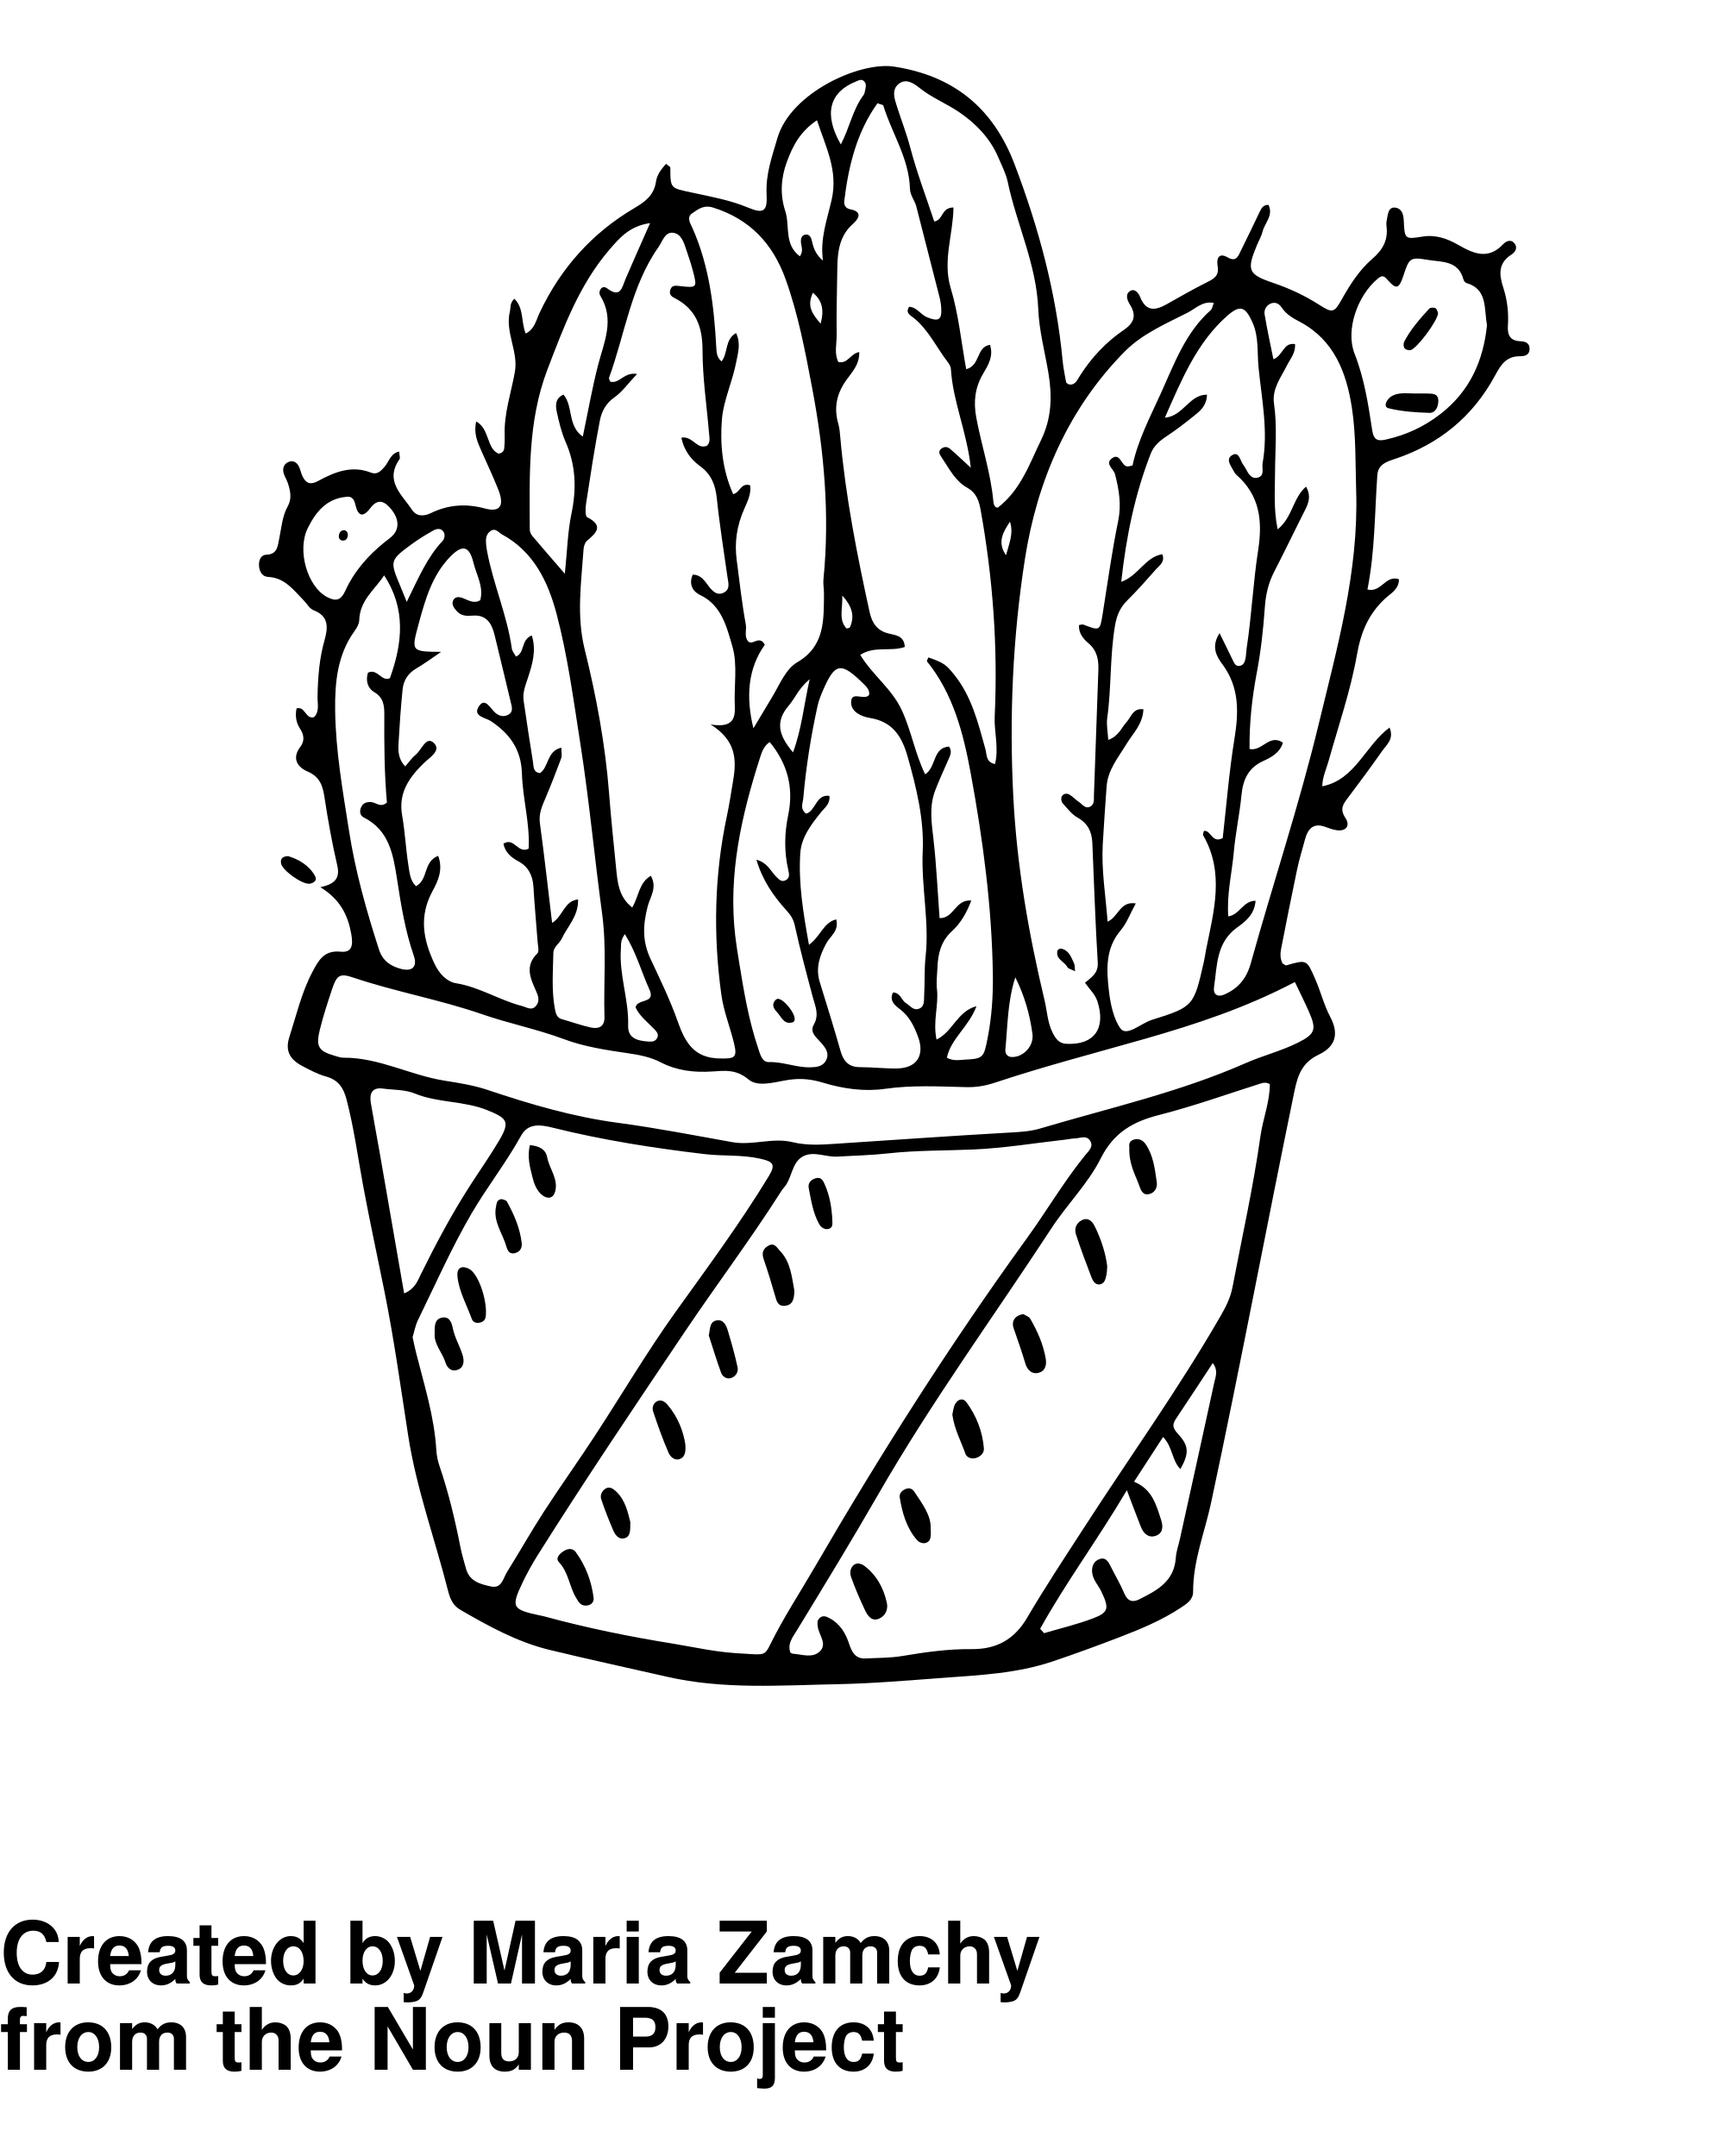
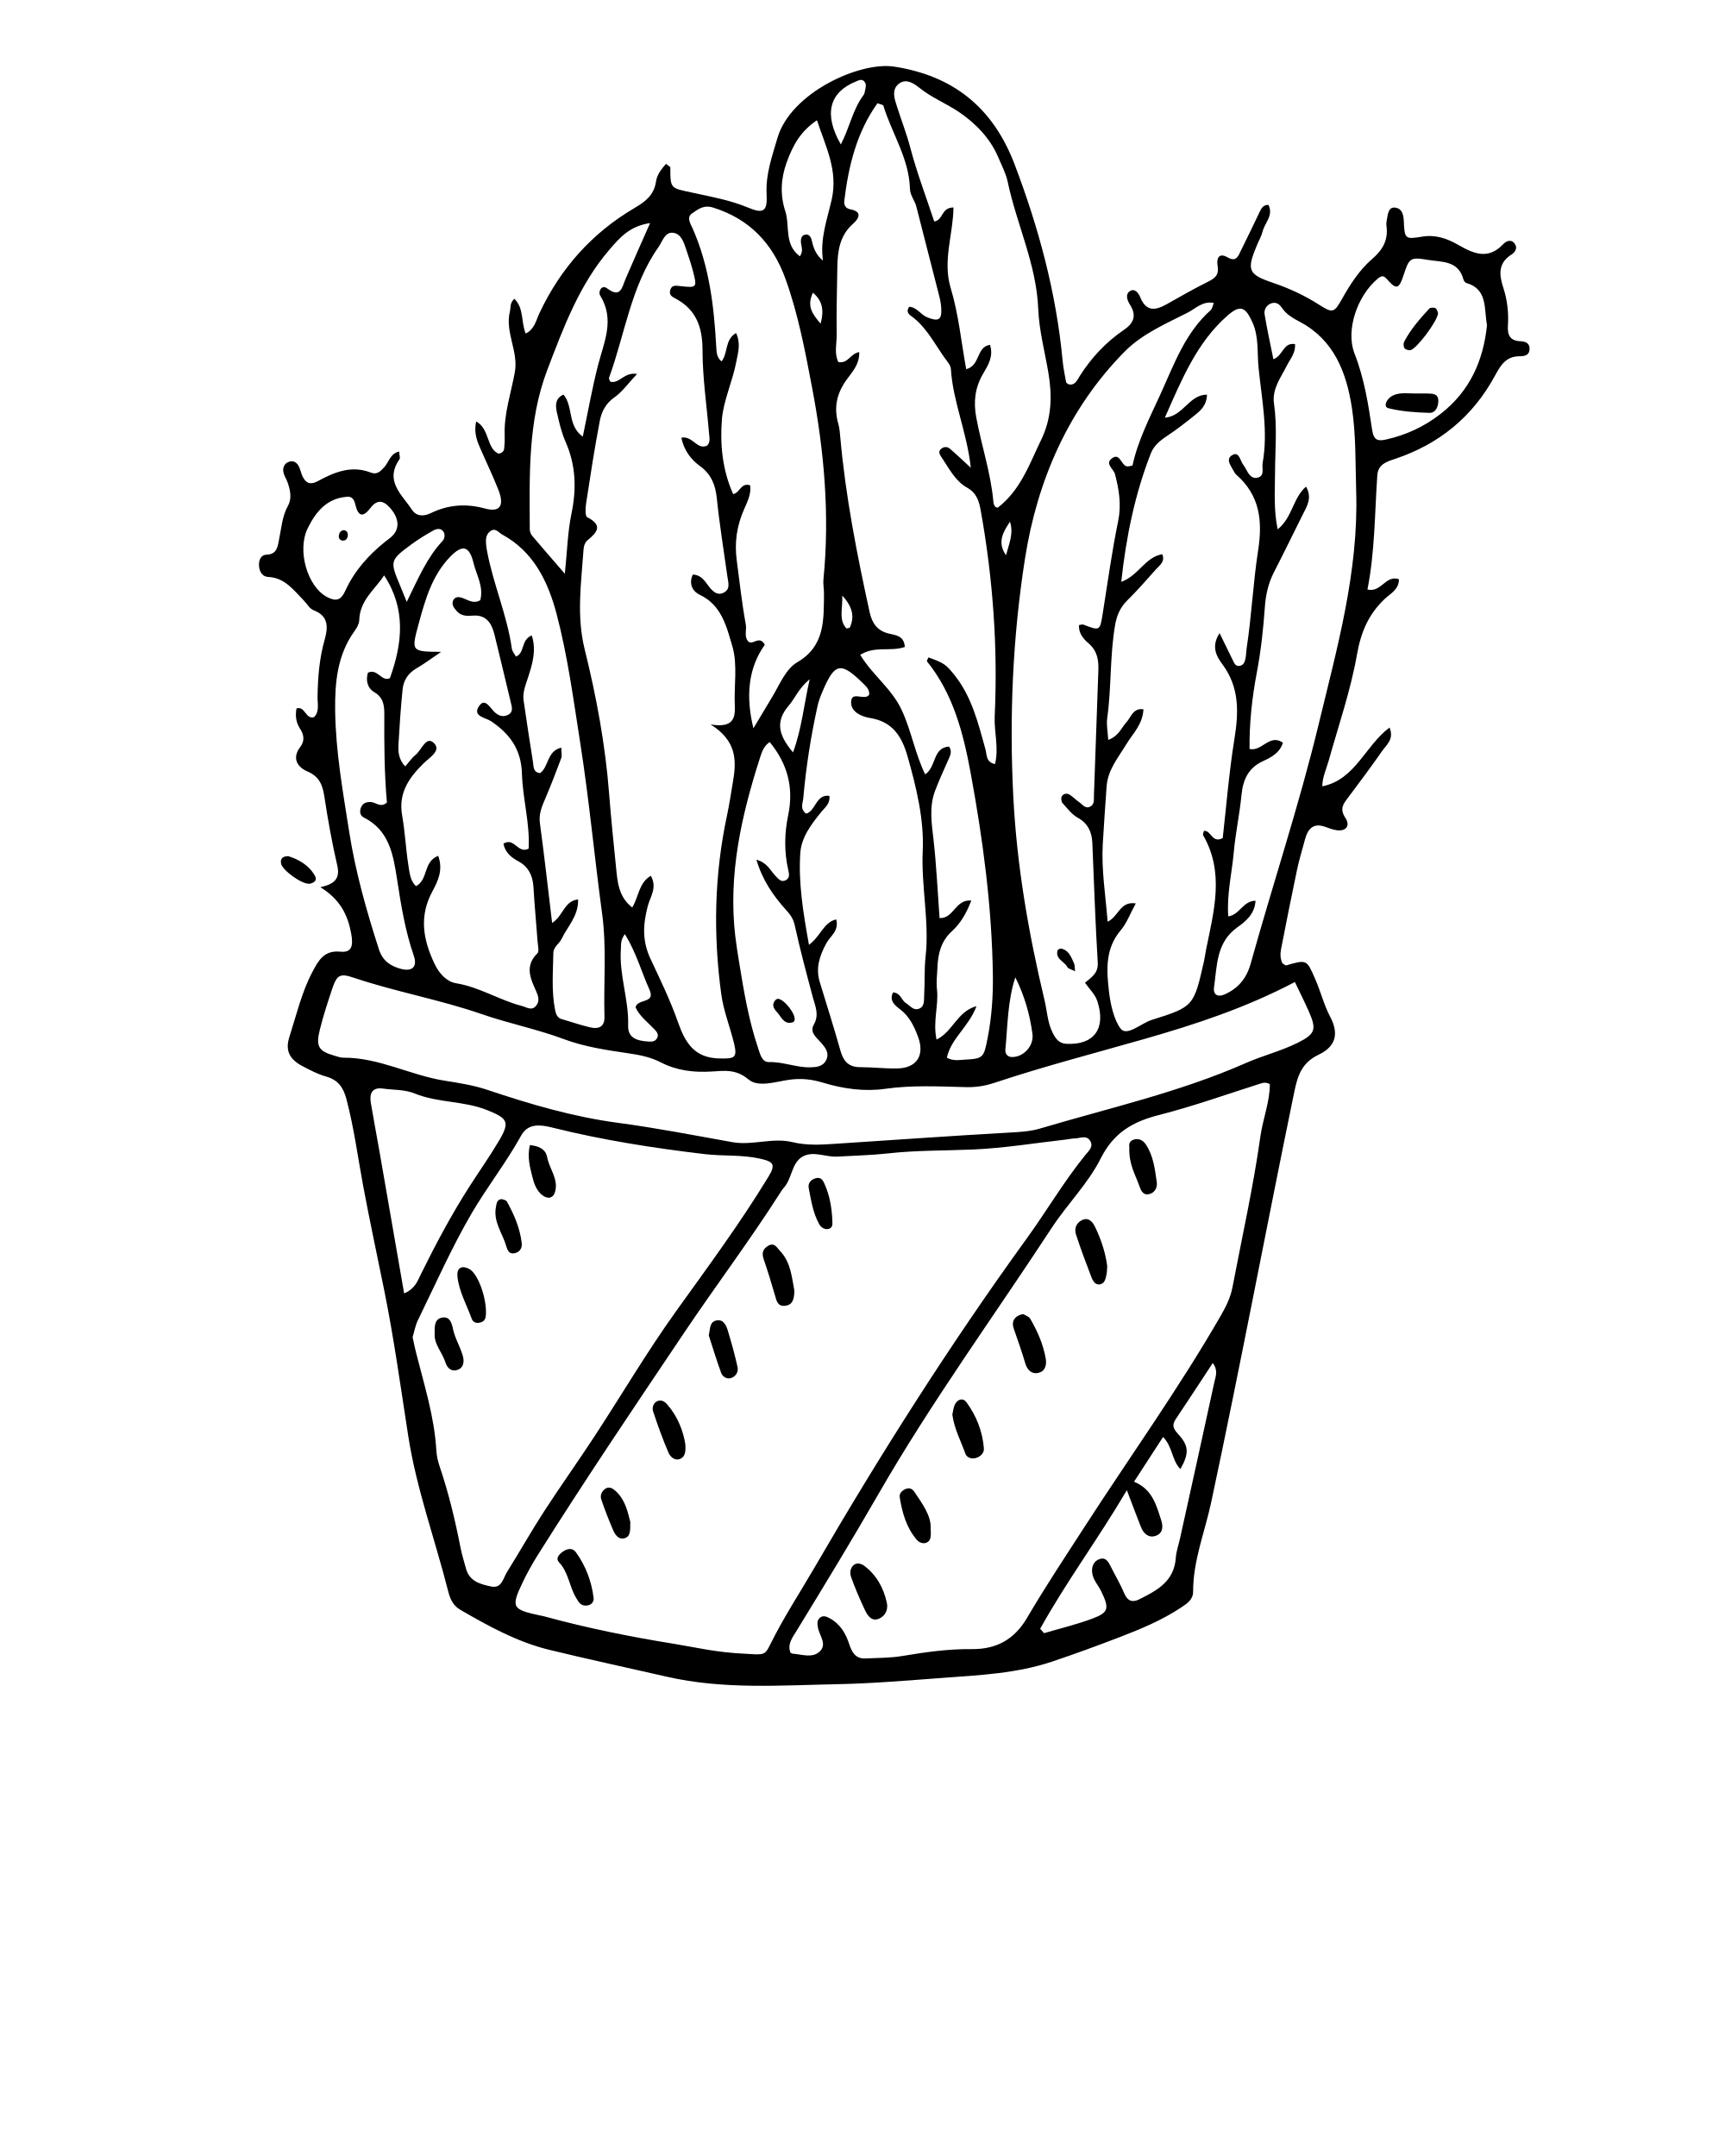
<svg xmlns="http://www.w3.org/2000/svg" version="1.1" x="0px" y="0px" viewBox="0 0 100 125" enable-background="new 0 0 100 100" xml:space="preserve">
  <g>
    <path d="M23.137,26.179c0.012,0.197,0.077,0.368,0.02,0.449c-0.876,1.27,0.148,2.047,0.721,2.922   c0.269,0.41,0.703,0.39,1.098,0.199c1.018-0.491,2.034-0.567,3.139-0.267c0.883,0.24,1.138-0.168,0.772-1.096   c-0.304-0.771-0.662-1.519-0.996-2.277c-0.221-0.499-0.44-0.999-0.286-1.674c0.795,0.431,0.592,1.59,1.31,1.871   c0.3-0.077,0.307-0.232,0.319-0.362c0.022-0.231,0.032-0.464,0.023-0.695c-0.05-1.275,0.375-2.466,0.592-3.694   c0.21-1.189-0.588-2.304-0.287-3.512c0.053-0.213-0.022-0.462,0.255-0.722c0.563,0.541,0.382,1.337,0.656,2.016   c0.51-0.234,0.606-0.771,0.804-1.191c1.231-2.615,3.058-4.644,5.504-6.085c0.594-0.35,1.136-0.731,1.248-1.534   c0.055-0.394,0.315-0.728,0.58-1.028c0.129,0.109,0.249,0.163,0.25,0.218c0.003,1.248,0.015,1.178,1.26,1.449   c1.09,0.237,2.199,0.433,3.245,0.869c0.899,0.374,1.131,0.231,1.077-0.781c-0.061-1.152,0.317-2.179,0.626-3.246   c0.761-2.632,4.777-4.451,6.763-4.146c3.376,0.518,5.716,2.322,6.987,5.666c1.401,3.687,2.417,7.453,2.786,11.399   c0.039,0.414,0.128,0.823,0.2,1.233c0.006,0.033,0.058,0.057,0.115,0.11c0.387,0.127,0.529-0.237,0.685-0.482   c0.676-1.065,1.522-1.961,2.543-2.657c0.616-0.42,0.747-0.856,0.347-1.488c-0.153-0.242-0.261-0.577-0.005-0.755   c0.291-0.202,0.516,0.104,0.612,0.343c0.342,0.85,0.882,0.773,1.522,0.414c0.79-0.443,1.576-0.899,2.386-1.3   c0.409-0.202,0.675-0.39,0.578-0.931c-0.075-0.42,0.067-0.791,0.579-0.493c0.519,0.302,0.625-0.098,0.784-0.417   c0.369-0.743,0.728-1.49,1.084-2.24c0.104-0.219,0.225-0.395,0.503-0.385c0.301,0.611-0.218,1.039-0.345,1.552   c-0.066,0.266-0.212,0.511-0.318,0.766c-0.614,1.47-0.53,1.707,0.925,2.201c0.946,0.321,1.838,0.733,2.685,1.278   c0.784,0.504,0.868,0.449,1.324-0.361c0.477-0.848,1.01-1.671,1.736-2.298c0.61-0.527,0.945-1.094,0.832-1.918   c-0.019-0.134,0.004-0.28,0.03-0.415c0.061-0.313,0.095-0.723,0.525-0.64c0.337,0.065,0.432,0.389,0.449,0.757   c0.046,1.058,0.067,1.084,1.078,0.917c0.762-0.126,1.439,0.114,2.065,0.472c0.901,0.517,1.745,0.894,2.619-0.033   c0.193-0.205,0.494-0.31,0.691,0.005c0.144,0.23-0.004,0.465-0.201,0.59c-0.772,0.49-0.744,1.132-0.483,1.928   c0.229,0.697,0.318,1.452,0.267,2.199c-0.039,0.573,0.147,0.884,0.73,0.905c0.288,0.01,0.553,0.111,0.524,0.481   c-0.03,0.383-0.361,0.386-0.611,0.391c-0.748,0.013-1.059,0.506-1.386,1.112c-1.299,2.408-3.267,3.994-5.805,4.839   c-0.475,0.158-0.979,0.309-1.023,0.947c-0.153,2.209-0.137,4.43-0.572,6.624c0.81,0.198,1.047-0.864,1.825-0.595   c0.007,0.591-0.49,0.829-0.817,1.136c-0.938,0.88-1.384,1.915-1.616,3.237c-0.367,2.086-1.07,4.11-1.642,6.157   c-0.135,0.482-0.36,0.94-0.369,1.476c1.922-0.385,2.481-2.353,3.9-3.407c0.28,0.672-0.18,1.001-0.434,1.367   c-0.63,0.904-1.289,1.786-1.949,2.667c-0.282,0.376-0.538,0.656-0.174,1.208c0.303,0.46,0.018,0.787-0.505,0.71   c-0.22-0.032-0.437-0.109-0.647-0.188c-0.681-0.257-1.019,0.077-1.19,0.715c-0.155,0.581-0.335,1.157-0.459,1.745   c-0.325,1.539-0.631,3.083-0.932,4.627c-0.053,0.272-0.047,0.556,0.083,0.818c0.076,0.042,0.166,0.134,0.226,0.117   c1.196-0.344,1.179-0.338,1.682,0.817c0.311,0.714,0.493,1.471,0.862,2.173c0.513,0.975,0.322,1.716-0.67,2.189   c-0.968,0.462-1.215,1.188-1.412,2.144c-1.637,7.938-3.13,15.908-4.826,23.834c-0.366,1.708-1.045,3.359-1.042,5.153   c0.001,0.468-0.349,0.692-0.71,0.931c-1.107,0.733-2.315,1.234-3.536,1.704c-1.302,0.501-2.613,0.982-3.935,1.425   c-2.029,0.679-4.15,0.782-6.254,0.936c-2.053,0.15-4.114,0.331-6.162,0.371c-3.305,0.064-6.624,0.322-9.923-0.435   c-2.268-0.52-4.545-1.007-6.807-1.558c-1.848-0.451-3.51-1.366-5.154-2.32c-0.451-0.262-0.601-0.67-0.715-1.118   c-0.762-2.997-1.832-5.908-2.308-8.985c-0.432-2.788-0.818-5.588-1.374-8.35c-0.411-2.04-0.853-4.073-1.234-6.12   c-0.312-1.677-0.533-3.369-0.968-5.025c-0.188-0.715-0.503-1.13-1.195-1.323c-0.471-0.131-0.92-0.37-1.359-0.601   c-0.743-0.391-1.013-0.895-0.755-1.696c0.409-1.27,0.709-2.587,1.338-3.773c0.347-0.654,0.671-1.261,1.622-1.165   c0.638,0.064,0.755-0.315,0.625-1.033c-0.194-1.078-0.628-1.989-1.792-2.708c0.876-0.178,1.147-0.54,0.98-1.264   c-0.301-1.303-0.54-2.625-0.74-3.949c-0.104-0.69-0.278-1.192-0.986-1.494c-0.561-0.24-0.935-0.748-0.409-1.435   c0.257-0.336,0.206-0.7-0.015-1.035c-0.242-0.368-0.291-0.76-0.211-1.184c0.504-0.16,0.516,0.647,1.013,0.506   c0.331-0.325,0.2-0.771,0.206-1.168c0.017-1.12,0.102-2.229,0.408-3.305c0.213-0.749,0.227-1.387-0.609-1.713   c-0.277-0.108-0.389-0.369-0.578-0.56c-0.596-0.604-1.108-1.339-2.072-1.383c-0.369-0.017-0.53-0.327-0.544-0.684   c-0.011-0.304,0.121-0.599,0.43-0.607c0.647-0.017,0.657-0.51,0.747-0.95c0.13-0.633,0.172-1.285,0.497-1.869   c0.243-0.437,0.145-0.903-0.007-1.35c-0.074-0.216-0.216-0.415-0.254-0.635c-0.041-0.233,0.048-0.463,0.289-0.569   c0.245-0.108,0.457-0.006,0.581,0.202c0.115,0.193,0.147,0.437,0.248,0.642c0.196,0.396,0.46,0.492,0.878,0.265   c0.964-0.525,1.96-0.936,3.079-0.495c0.367,0.144,0.576-0.093,0.801-0.344C22.55,26.766,22.634,26.294,23.137,26.179z    M43.244,95.882c1.057,0.069,1.099,0.091,1.417-0.556c0.755-1.533,1.69-2.952,2.544-4.422c3.812-6.565,7.87-12.961,12.313-19.095   c1.155-1.595,2.154-3.308,3.397-4.84c0.187-0.23,0.506-0.49,0.273-0.842c-0.219-0.328-0.58-0.129-0.881-0.123   c-0.179,0.004-0.357,0.046-0.536,0.067c-1.777,0.201-3.549,0.494-5.331,0.573c-1.652,0.073-3.309,0.043-4.957,0.227   c-0.98,0.109-1.966,0.129-2.946,0.186c-0.675,0.039-1.365-0.341-1.982-0.015c-0.687,0.362-0.625,1.305-1.132,1.838   c-0.062,0.066-0.111,0.146-0.16,0.224c-1.774,2.787-3.758,5.42-5.599,8.16c-2.866,4.264-5.739,8.521-8.477,12.874   c-0.317,0.505-0.611,1.029-0.87,1.568c-0.712,1.481-0.64,1.609,0.981,1.953c0.088,0.019,0.178,0.033,0.264,0.057   c2.47,0.675,4.972,1.18,7.498,1.587C40.301,95.502,41.525,95.813,43.244,95.882z M73.613,62.854   c-0.246-0.132-0.408-0.073-0.582-0.018c-1.933,0.613-3.849,1.301-5.81,1.801c-1.509,0.384-2.64,0.99-3.413,2.529   c-0.731,1.457-1.941,2.649-2.842,4.027c-3.361,5.138-6.975,10.096-10.049,15.44c-1.532,2.664-3.136,5.293-4.738,7.918   c-0.227,0.373-0.545,0.757-0.358,1.265c0.053,0.025,0.093,0.058,0.135,0.061c0.529,0.037,1.128,0.276,1.558-0.122   c0.465-0.431-0.031-0.942-0.102-1.417c-0.029-0.192-0.056-0.372,0.088-0.515c0.197-0.194,0.397-0.11,0.608,0.005   c0.599,0.325,0.919,0.872,1.124,1.499c0.157,0.479,0.378,0.853,0.934,0.826c0.714-0.035,1.438-0.024,2.14-0.142   c1.332-0.223,2.665-0.414,4.013-0.399c1.422,0.015,2.471-0.532,3.229-1.826c1.046-1.784,2.191-3.507,3.312-5.243   c2.64-4.088,5.478-8.039,7.913-12.27c0.305-0.53,0.562-1.046,0.676-1.645c0.553-2.908,1.205-5.802,1.616-8.731   C73.208,64.867,73.618,63.876,73.613,62.854z M40.159,33.316c0.472,0.004,0.682,0.349,0.932,0.68   c0.218,0.289,0.517,0.585,0.917,0.334c0.335-0.21,0.206-0.571,0.162-0.888c-0.211-1.513-0.458-3.022-0.614-4.541   c-0.082-0.793-0.327-1.407-0.974-1.877c-0.539-0.391-0.934-0.921-1.082-1.646c0.652-0.138,0.915,0.746,1.503,0.452   c0.187-0.22,0.123-0.456,0.104-0.679c-0.135-1.616-0.379-3.231-0.381-4.847c-0.002-1.345-0.369-2.344-1.536-2.979   c-0.201-0.109-0.426-0.198-0.337-0.503c0.085-0.292,0.294-0.268,0.537-0.24c1.031,0.118,1.038,0.109,0.768-0.916   c-0.105-0.4-0.244-0.79-0.372-1.183c-0.144-0.443-0.307-0.963-0.808-0.99c-0.444-0.024-0.573,0.504-0.808,0.837   c-1.594,2.267-1.939,5.032-2.861,7.566c-0.023,0.064,0.046,0.164,0.068,0.231c0.527,0.149,0.791-0.571,1.554-0.446   c-0.518,0.549-0.858,1.039-1.311,1.356c-0.5,0.348-0.747,0.828-0.848,1.358c-0.306,1.592-0.55,3.196-0.796,4.799   c-0.041,0.264-0.058,0.729,0.063,0.791c0.941,0.483,0.568,0.889,0.003,1.354c-0.122,0.1-0.199,0.319-0.211,0.49   c-0.134,1.937-0.42,3.865,0.062,5.811c0.679,2.743,1.196,5.521,1.416,8.351c0.111,1.431,0.258,2.86,0.403,4.289   c0.085,0.838,0.134,1.703,0.937,2.334c0.393-0.65,0.384-1.439,1.083-1.839c0.384,0.698-0.045,1.231-0.183,1.767   c-0.271,1.054-0.336,1.991,0.169,3.067c0.56,1.193,1.144,2.398,1.583,3.647c0.43,1.225,0.965,2.084,2.409,2.111   c0.866,0.016,1.055-0.017,0.838-0.897c-0.232-0.942-0.602-1.859-0.733-2.813c-0.475-3.467-0.407-6.928,0.327-10.362   c0.145-0.677,0.244-1.365,0.36-2.049c0.204-1.199,0.173-2.324-1.31-3.244c1.234,0.204,1.445-0.281,1.406-1.071   c-0.057-1.152,0.173-2.378-0.138-3.442c-0.324-1.105-0.617-2.404-1.88-2.995C40.164,34.3,39.912,33.869,40.159,33.316z    M23.919,77.528c0.074,0.333,0.127,0.605,0.195,0.874c0.471,1.874,1.066,3.72,1.18,5.675c0.019,0.32,0.091,0.646,0.194,0.949   c0.521,1.534,0.896,3.106,1.208,4.697c0.08,0.408,0.206,0.807,0.314,1.209c0.205,0.762,0.841,0.916,1.459,1.049   c0.622,0.134,0.695-0.475,0.919-0.833c0.73-1.166,1.406-2.369,2.153-3.522c0.947-1.461,1.96-2.877,2.913-4.334   c1.58-2.414,3.048-4.912,4.725-7.251c1.841-2.569,3.719-5.106,5.367-7.815c0.431-0.709,0.31-0.873-0.49-1.051   c-1.06-0.236-2.134-0.137-3.192-0.261c-2.973-0.351-5.933-0.812-8.846-1.54c-0.697-0.174-1.408-0.261-1.808,0.466   c-0.867,1.572-1.977,2.979-2.874,4.516c-1.155,1.98-2.089,4.098-3.1,6.166C24.076,76.847,24.012,77.222,23.919,77.528z    M49.812,20.412c0.017,0.753-0.447,1.189-0.771,1.655c-0.542,0.779-0.709,1.577-0.446,2.492c0.076,0.263,0.095,0.546,0.12,0.822   c0.306,3.418,0.966,6.772,1.699,10.114c0.143,0.651,0.455,1.076,1.096,1.234c0.41,0.101,0.903,0.12,0.943,0.781   c-0.835,0.29-1.741-0.084-2.584,0.459c0.714,1.174,1.821,1.951,2.4,3.189c0.56,1.197,0.772,2.523,1.364,3.738   c0.658-0.433,0.426-1.554,1.384-1.611c0.198,0.282,0.064,0.525-0.048,0.779c-0.259,0.588-0.528,1.172-0.757,1.772   c-0.36,0.943-0.202,1.901-0.092,2.875c0.169,1.5,0.236,3.011,0.347,4.518c0.837,0.033,0.897-1.093,1.841-1.018   c-0.284,0.742-0.627,1.326-1.118,1.772c-0.636,0.578-0.816,1.304-0.846,2.115c-0.015,0.417-0.075,0.84-0.028,1.249   c0.109,0.932-0.248,1.871-0.024,2.925c0.951-0.46,1.188-1.629,2.315-1.937c-0.449,1.207-1.482,1.875-1.718,2.992   c0.387,0.198,0.706,0.128,1.014,0.111c1.102-0.058,1.127-0.101,1.355-1.277c0.23-1.187,0.315-2.392,0.3-3.591   c-0.051-3.952-0.57-7.857-1.284-11.733c-0.428-2.329-1.013-4.608-2.536-6.492c-0.025-0.031,0.054-0.152,0.084-0.23   c0.909,0.322,1.028,0.423,1.503,1.015c1.008,1.255,1.378,2.787,1.8,4.3c0.09,0.321,0.02,0.765,0.557,0.868   c0.234-0.941-0.061-1.86-0.018-2.778c0.186-3.997-0.101-7.963-0.806-11.898c-0.1-0.558-0.23-1.033-0.796-1.35   c-0.685-0.383-1.053-1.124-1.486-1.773c-0.1-0.15-0.209-0.32-0.013-0.48c0.159-0.13,0.353-0.13,0.498-0.008   c0.367,0.31,0.714,0.646,1.218,1.108c-0.229-2.09-1.04-3.837-1.155-5.726c-0.008-0.13-0.084-0.271-0.165-0.377   c-0.666-0.862-1.128-1.892-1.997-2.589c-0.19-0.152-0.499-0.287-0.254-0.642c0.448,0.028,0.66,0.458,1.038,0.61   c0.657,0.264,0.858,0.16,0.819-0.525c-0.013-0.23-0.054-0.461-0.111-0.685c-0.441-1.739-0.889-3.477-1.335-5.215   c-0.091-0.356-0.358-0.636-0.369-1.032c-0.051-1.761-1.052-3.205-1.543-4.82C51.19,6.072,51.06,6.06,50.868,5.986   c-1.196,1.668-1.676,3.616-1.923,5.648c-0.026,0.212,0.04,0.444,0.342,0.5c0.727,0.136,0.508,0.536,0.156,0.848   c-0.763,0.677-0.888,1.57-0.902,2.516c-0.019,1.299-0.056,2.598-0.038,3.896c0.008,0.532-0.156,1.097,0.098,1.595   C49.166,21.104,49.283,20.502,49.812,20.412z M70.7,36.708c0.295,0.603,0.529,1.076,0.758,1.551   c0.081,0.166,0.152,0.365,0.365,0.352c0.27-0.017,0.349-0.246,0.388-0.478c0.031-0.183,0.031-0.371,0.059-0.554   c0.289-1.88,0.373-3.791,0.664-5.663c0.271-1.74,0.091-3.199-1.253-4.382c-0.067-0.059-0.121-0.14-0.162-0.221   c-0.158-0.313-0.512-0.707-0.052-0.945c0.37-0.19,0.428,0.34,0.602,0.574c0.055,0.073,0.105,0.151,0.148,0.233   c0.154,0.293,0.336,0.618,0.702,0.515c0.417-0.117,0.223-0.538,0.276-0.836c0.333-1.863-0.051-3.702-0.235-5.537   c-0.087-0.864,0.024-1.769-0.344-2.604c-0.423-0.96-0.736-1.056-1.488-0.389c-1.754,1.555-2.619,3.672-3.601,5.894   c1.084-0.094,1.398-1.337,2.443-1.337c-0.017,0.618-0.363,0.915-0.703,1.189c-0.529,0.428-1.068,0.847-1.634,1.22   c-0.394,0.26-0.749,0.563-0.917,0.993c-0.922,2.361-1.432,4.825-1.716,7.451c0.994-0.348,1.395-1.449,2.381-1.601   c0.166,0.445-0.148,0.63-0.349,0.854c-0.548,0.613-1.087,1.238-1.672,1.812c-0.414,0.407-0.617,0.865-0.717,1.442   c-0.309,1.788-0.206,3.609-0.457,5.4c-0.053,0.381,0.033,0.783,0.06,1.257c0.616-0.224,0.761-0.706,1.057-1.027   c0.271-0.294,0.373-0.834,0.984-0.748c-0.046,0.886-0.612,1.397-0.983,2.011c-0.472,0.782-1.087,1.494-1.154,2.476   c-0.076,1.111-0.16,2.221-0.222,3.333c-0.084,1.504,0.167,2.976,0.281,4.495c0.642-0.291,0.709-1.204,1.634-1.06   c-0.337,0.614-0.529,1.153-0.872,1.555c-0.908,1.067-0.827,2.305-0.682,3.556c0.088,0.761,0.293,1.644,0.672,2.146   c0.363,0.48,1.185-0.309,1.808-0.503c2.448-0.766,2.436-0.807,3.029-3.408c0.051-0.226,0.077-0.457,0.123-0.684   c0.447-2.218,1.078-4.44-0.173-6.613c-0.032-0.056,0.028-0.168,0.046-0.254c0.418-0.055,0.455,0.747,1.088,0.418   c0.213-1.867,0.365-3.806,0.674-5.716c0.254-1.569,0.31-3.014-0.698-4.37C70.559,38.102,70.174,37.513,70.7,36.708z M75.065,56.935   c-2.851,1.5-5.772,2.458-8.703,3.297c-2.895,0.828-5.811,1.583-8.672,2.534c-0.556,0.185-1.079,0.278-1.68,0.264   c-1.565-0.038-3.133-0.126-4.704,0.098c-1.202,0.171-2.427-0.003-3.59-0.355c-0.664-0.201-1.266-0.268-1.961-0.171   c-0.785,0.109-1.794,0.461-2.361-0.016c-0.718-0.604-1.38-0.512-2.105-0.464c-1.046,0.069-2.044-0.043-2.992-0.533   c-0.608-0.315-1.259-0.432-1.937-0.531c-1.235-0.181-2.497-0.373-3.661-0.808c-1.567-0.585-3.197-0.909-4.766-1.452   c-2.453-0.849-5.01-1.296-7.467-2.125c-0.753-0.254-0.941-0.139-1.203,0.64c-0.264,0.786-0.52,1.577-0.721,2.382   c-0.245,0.98-0.074,1.247,0.847,1.513c0.173,0.05,0.352,0.116,0.528,0.115c2.05-0.013,3.876,1.02,5.857,1.332   c0.841,0.132,1.695,0.268,2.5,0.539c2.469,0.829,4.95,1.558,7.539,1.903c2.225,0.297,4.433,0.727,6.645,1.123   c1.166,0.208,2.326-0.283,3.483-0.001c0.802,0.196,1.608,0.153,2.415,0.1c3.403-0.222,6.805-0.466,10.209-0.657   c0.589-0.033,1.174-0.068,1.73-0.233c3.999-1.189,8.083-2.102,11.927-3.796c0.994-0.438,2.049-0.695,3.018-1.18   c1.021-0.511,1.095-0.774,0.624-1.833C75.623,58.075,75.355,57.544,75.065,56.935z M70.367,17.565   c-0.643-0.132-1.056,0.325-1.502,0.553c-1.278,0.652-2.644,1.231-3.664,2.263c-3.261,3.301-5.073,7.479-5.782,12.01   c-0.713,4.552-0.915,9.187-0.675,13.833c0.207,3.998,0.884,7.894,1.808,11.762c0.15,0.627,0.171,1.287,0.465,1.877   c0.17,0.341,0.36,0.63,0.789,0.654c1.613,0.09,2.325-0.878,1.811-2.464c-0.133-0.41-0.443-0.683-0.719-1.075   c0.352-0.31,0.779-0.534,0.74-1.164c-0.141-2.311-0.215-4.626-0.314-6.94c-0.028-0.645-0.255-1.136-0.849-1.466   c-0.34-0.189-0.601-0.538-0.872-0.839c-0.073-0.081-0.106-0.282-0.059-0.377c0.09-0.181,0.292-0.222,0.461-0.119   c0.191,0.116,0.346,0.293,0.533,0.416c0.211,0.139,0.384,0.451,0.695,0.257c0.221-0.138,0.175-0.398,0.183-0.624   c0.085-2.408,0.169-4.817,0.256-7.225c0.022-0.62-0.049-1.161-0.58-1.61c-0.27-0.228-0.582-0.578-0.538-1.048   c0.096-0.011,0.186-0.051,0.252-0.025c0.963,0.369,0.957,0.371,1.122-0.655c0.286-1.782,0.527-3.574,0.891-5.338   c0.198-0.959,0.054-1.835-0.183-2.734c-0.082-0.312-0.628-0.617-0.143-0.936c0.439-0.29,0.501,0.42,0.837,0.489   c0.077,0.016,0.166-0.024,0.323-0.051c0.313-1.465,1.013-2.798,1.639-4.176c0.79-1.74,1.43-3.533,2.893-4.832   C70.273,17.902,70.292,17.742,70.367,17.565z M25.402,49.62c0.301,0.813-0.016,1.469-0.331,2.05   c-0.785,1.45-0.55,2.789,0.115,4.202c0.29,0.616,0.748,1.054,1.25,1.134c1.354,0.218,2.508,0.978,3.808,1.315   c0.303,0.078,0.581,0.312,0.848-0.025c0.198-0.251,0.116-0.543,0.005-0.792c-0.339-0.758-0.703-1.488,0.058-2.233   c0.112-0.109,0.027-0.447,0.01-0.677c-0.078-1.063-0.179-2.124-0.242-3.188c-0.039-0.657-0.309-1.166-0.86-1.462   c-0.453-0.243-0.778-0.531-0.879-1.029c0.637-0.398,0.826,0.61,1.461,0.289c0.085-1.451-0.345-2.891-0.388-4.354   c-0.041-1.411-0.716-2.318-1.799-3.041c-0.313-0.209-1.114-0.279-0.67-0.896c0.343-0.477,0.646,0.172,0.922,0.409   c0.234,0.201,0.488,0.256,0.748,0.12c0.317-0.167,0.216-0.46,0.151-0.731c-0.313-1.301-0.621-2.604-0.94-3.904   c-0.169-0.69-0.489-1.19-1.301-1.112c-0.306,0.029-0.638,0.014-0.88-0.254c-0.156-0.173-0.322-0.382-0.226-0.612   c0.101-0.242,0.326-0.245,0.571-0.153c0.315,0.118,0.632,0.35,1.009,0.122c0.206-0.794-0.223-1.462-0.393-2.162   c-0.244-1.006-0.653-1.086-1.373-0.335c-1.019,1.064-1.419,2.438-1.796,3.83c-0.446,1.649-0.462,1.645,1.294,1.663   c-0.557,0.376-0.981,0.696-1.436,0.959c-0.475,0.275-0.745,0.687-0.799,1.215c-0.107,1.059-0.179,2.122-0.239,3.184   c-0.025,0.439,0.01,0.884,0.39,1.283c0.245-0.278,0.4-0.513,0.607-0.677c0.346-0.274,0.608-1.126,1.063-0.673   c0.44,0.437-0.27,0.841-0.604,1.171c-0.837,0.828-1.476,1.711-1.243,3.025c0.169,0.954,0.21,1.931,0.362,2.889   c0.066,0.419,0.102,0.896,0.442,1.209C24.846,50.99,24.514,49.966,25.402,49.62z M72.786,52.223   c-0.054,0.8-0.597,1.214-1.059,1.544c-1.223,0.872-1.168,2.212-1.348,3.471c-0.063,0.445,0.229,0.583,0.598,0.422   c0.785-0.341,1.281-0.912,1.528-1.798c1.287-4.628,2.808-9.183,3.937-13.861c1.074-4.45,2.323-8.856,2.177-13.52   c-0.051-1.62-0.004-3.253-0.25-4.849c-0.317-2.058-1.045-3.926-3.003-4.966c-0.4-0.212-0.795-0.429-1.062-0.832   c-0.169-0.255-0.413-0.359-0.699-0.206c-0.222,0.118-0.331,0.371-0.297,0.583c0.144,0.872,0.335,1.736,0.512,2.617   c0.568-0.204,0.557-0.989,1.254-0.878c0.039,0.521-0.281,0.859-0.48,1.259c-0.343,0.69-0.862,1.337-0.739,2.189   c0.193,1.341,0.065,2.681,0.06,4.023c-0.005,1.053-0.086,2.134,0.153,3.269c0.863-0.695,0.883-1.827,1.645-2.477   c0.373,0.661,0.053,1.134-0.192,1.623c-0.557,1.112-1.099,2.232-1.667,3.338c-0.323,0.629-0.477,1.293-0.527,1.996   c-0.091,1.294-0.23,2.579-0.474,3.857c-0.275,1.446-0.43,2.914-0.416,4.396c0.728,0.165,1.146-0.903,1.936-0.365   c-0.185,0.598-0.682,0.853-1.16,1.073c-0.846,0.39-1.156,1.068-1.244,1.973c-0.107,1.105-0.347,2.197-0.445,3.302   c-0.109,1.222-0.415,2.434-0.32,3.723C71.87,53.038,72.053,52.227,72.786,52.223z M43.676,42.225   c0.368-0.615,0.735-1.231,1.105-1.845c0.428-0.71,0.761-1.588,1.447-1.99c1.6-0.937,1.524-2.447,1.539-3.97   c0.003-0.277-0.058-0.559-0.031-0.832c0.371-3.729,0.043-7.419-0.651-11.074c-0.405-2.135-0.807-4.28-1.545-6.333   c-0.748-2.081-2.097-3.488-4.196-4.145c-0.551-0.173-0.873,0.094-1.219,0.333c-0.349,0.242-0.092,0.605,0.029,0.879   c0.969,2.196,1.242,4.535,1.37,6.906c0.016,0.304,0.041,0.591,0.307,0.799c0.39-0.507,0.173-1.256,0.839-1.646   c0.289,0.615,0.112,1.144,0.014,1.665c-0.213,1.132-0.742,2.244-0.832,3.323c-0.118,1.411,0.015,2.947,0.651,4.352   c0.397-0.072,0.435-0.679,0.984-0.511c0.073,0.486-0.152,0.937-0.347,1.379c-0.419,0.95-0.571,1.91-0.431,2.968   c0.164,1.241,0.298,2.485,0.525,3.716c0.058,0.317-0.097,0.671,0.11,0.951c0.259,0.35,0.667-0.378,0.993,0.232   C43.361,38.751,43.229,40.387,43.676,42.225z M48.476,53.305c0.177,0.672-0.348,0.966-0.571,1.381   c-0.386,0.716-0.635,1.429-0.383,2.251c0.405,1.324,0.824,2.644,1.199,3.977c0.173,0.617,0.479,0.957,1.132,0.957   c0.72,0,1.44,0.088,2.159,0.075c1.127-0.02,1.614-0.749,1.206-1.841c-0.222-0.595-0.495-1.175-1.041-1.59   c-0.251-0.19-0.66-0.485-0.406-0.976c0.449,0.024,0.481,0.458,0.745,0.618c0.227,0.138,0.414,0.42,0.705,0.343   c0.402-0.106,0.336-0.507,0.354-0.809c0.044-0.741,0.001-1.491,0.082-2.227c0.227-2.048-0.261-4.065-0.166-6.127   c0.084-1.818-0.364-3.669-0.874-5.467c-0.351-1.238-0.909-2.039-2.198-2.247c-0.472-0.076-1.074-0.338-1.08-0.892   c-0.008-0.723,0.779-0.073,1.047-0.45c0.03-0.271-0.124-0.434-0.29-0.599c-1.36-1.348-1.699-1.288-2.433,0.452   c-0.107,0.253-0.206,0.516-0.266,0.784c-0.39,1.765-0.67,3.549-0.829,5.351c-0.025,0.289-0.213,0.638,0.169,0.904   c0.548-0.147,0.571-1.157,1.35-1.027c0.033,0.472-0.254,0.655-0.452,0.899c-0.58,0.717-1.181,1.479-1.242,2.423   c-0.112,1.733,0.166,3.442,0.504,5.312C47.58,54.272,47.748,53.469,48.476,53.305z M55.274,12.028   c-0.022,1.596-0.641,3.088-0.159,4.682c0.457,1.511,0.609,3.121,0.897,4.696c0.836-0.223,0.567-1.287,1.378-1.414   c0.22,0.666-0.11,1.187-0.402,1.683c-0.468,0.796-0.561,1.614-0.395,2.519c0.301,1.636,0.845,3.22,0.994,4.889   c0.014,0.155,0.082,0.373,0.264,0.343c1.321-1.024,1.821-2.514,2.501-3.914c0.625-1.287,0.649-2.565,0.422-3.911   c-0.208-1.228-0.537-2.451-0.586-3.686c-0.104-2.594-1.248-4.897-1.77-7.37c-0.104-0.49-0.348-0.952-0.545-1.418   c-0.48-1.133-1.332-1.988-2.282-2.633C54.86,6,54.015,5.666,53.306,5.097c-0.359-0.288-0.807-0.572-1.225-0.219   C51.67,5.226,51.863,5.753,52,6.183c0.252,0.789,0.552,1.554,0.766,2.364c0.385,1.461,0.925,2.879,1.393,4.295   C54.699,12.752,54.544,12.039,55.274,12.028z M32.007,53.509c0.653-0.409,0.686-1.27,1.504-1.363   c0.032,0.961-0.609,1.557-0.948,2.278c-0.135,0.287-0.478,0.468-0.484,0.817c-0.019,1.109-0.118,2.224,0.102,3.323   c0.043,0.214,0.116,0.447,0.381,0.522c0.559,0.158,1.108,0.356,1.673,0.483c0.452,0.102,0.824-0.024,0.807-0.613   c-0.058-1.992,0.133-3.996-0.136-5.976c-0.447-3.298-0.752-6.614-1.269-9.905c-0.395-2.513-0.726-5.039-1.374-7.491   c-0.497-1.879-1.342-3.61-3.143-4.589c-0.22-0.119-0.401-0.425-0.706-0.192c-0.249,0.19-0.259,0.471-0.235,0.755   c0.012,0.138,0.035,0.276,0.06,0.413c0.357,1.908,1.161,3.696,1.432,5.629c0.024,0.169,0.163,0.321,0.24,0.465   c0.525-0.2,0.274-0.975,0.918-1.223c0.28,0.895,0.026,1.673-0.217,2.433c-0.142,0.444-0.327,0.868-0.257,1.346   c0.174,1.189,0.35,2.378,0.543,3.564c0.04,0.247-0.006,0.586,0.406,0.639c0.514-0.342,0.395-1.294,1.237-1.475   c0,0.255,0.05,0.455-0.008,0.612c-0.287,0.779-0.59,1.552-0.913,2.316c-0.198,0.467-0.397,0.901-0.321,1.453   C31.556,49.61,31.764,51.497,32.007,53.509z M86.203,18.855c-0.179-0.981,0.042-2.092-1.198-2.449   c-0.07-0.02-0.147-0.122-0.167-0.201c-0.295-1.122-1.288-1.006-2.055-1.136c-1.075-0.183-1.088-0.101-1.442,0.958   c-0.232,0.694-0.391,0.77-0.855,0.25c-0.23-0.258-0.321-0.365-0.611-0.125c-1.177,0.973-1.888,2.982-1.35,4.352   c0.564,1.437,0.796,2.934,1.022,4.437c0.091,0.602,0.348,0.646,0.822,0.537c1.149-0.262,2.174-0.728,3.135-1.474   C85.213,22.678,85.988,20.914,86.203,18.855z M44.622,43.023c-0.332,0.21-0.456,0.569-0.561,0.898   c-1.076,3.358-1.854,6.764-1.438,10.343c0.059,0.504,0.141,1.005,0.222,1.506c0.273,1.687,0.555,3.373,1.103,4.995   c0.115,0.34,0.219,0.823,0.624,0.812c0.821-0.024,1.585,0.319,2.391,0.304c0.355-0.007,0.747-0.037,0.934-0.426   c0.193-0.402-0.043-0.708-0.29-0.991c-0.265-0.305-0.69-0.603-0.431-1.057c0.329-0.578,0.086-1.059-0.056-1.59   c-0.369-1.381-0.739-2.763-1.045-4.159c-0.086-0.392-0.254-0.623-0.509-0.905c-0.739-0.816-1.366-1.724-1.716-2.908   c0.64,0.168,0.811,0.643,1.125,0.959c0.156,0.156,0.316,0.368,0.575,0.229c0.254-0.137,0.196-0.376,0.144-0.605   c-0.243-1.056-0.218-2.128-0.002-3.168C46.028,45.643,45.641,44.268,44.622,43.023z M22.267,33.358   c-0.509,0.806-1.41,1.42-1.442,2.606c-0.006,0.21-0.14,0.44-0.269,0.619c-0.997,1.377-1.147,2.972-1.127,4.607   c0.03,2.37,0.445,4.684,0.811,7.019c0.368,2.35,1.004,4.59,1.725,6.829c0.215,0.667,0.66,0.963,1.247,1.127   c0.676,0.189,1.003-0.098,0.773-0.762c-0.502-1.453-0.743-2.964-0.974-4.469c-0.223-1.454-0.479-2.815-1.924-3.54   c-0.224-0.112-0.258-0.365-0.147-0.604c0.111-0.241,0.312-0.298,0.557-0.29c0.292,0.01,0.557,0.358,0.933,0.029   c-0.149-1.663-0.161-3.37-0.151-5.078c0.003-0.509-0.033-0.998-0.569-1.313c-0.42-0.247-0.516-0.695-0.379-1.139   c0.564-0.26,0.781,0.546,1.272,0.321C23.333,37.295,23.546,35.303,22.267,33.358z M23.428,74.988   c0.639-0.268,0.782-0.728,0.979-1.127c0.856-1.736,1.764-3.441,2.806-5.068c0.57-0.89,1.182-1.753,1.719-2.663   c0.643-1.091,0.494-1.291-0.686-1.766c-1.358-0.547-2.848-0.415-4.186-0.959c-0.614-0.25-1.236-0.203-1.854-0.291   c-0.628-0.09-0.804,0.272-0.708,0.837c0.162,0.957,0.344,1.91,0.511,2.866C22.477,69.502,22.942,72.188,23.428,74.988z    M37.687,12.935c-1.179,0.166-1.759,0.843-2.359,1.541c-1.739,2.024-2.65,4.482-3.592,6.947c-1.152,3.012-1.033,6.142-1.025,9.272   c0,0.128,0.065,0.281,0.148,0.379c0.569,0.676,1.152,1.341,1.886,2.191c0.137-1.321,0.162-2.424,0.383-3.484   c0.301-1.444,0.256-2.804-0.339-4.159c-0.239-0.545-0.379-1.142-0.509-1.728c-0.086-0.39-0.093-0.811,0.387-1.016   c0.582,0.696,0.216,1.793,1.118,2.436c0.308-1.465,0.544-2.826,0.889-4.157c0.346-1.337,0.975-2.626,0.126-4.011   c-0.152-0.248,0.088-0.658,0.391-0.431c0.795,0.598,0.862-0.048,1.077-0.552C36.7,15.15,37.153,14.146,37.687,12.935z    M60.299,94.433c0.076,0.085,0.152,0.169,0.228,0.254c0.939-0.278,1.897-0.504,2.813-0.849c0.939-0.354,0.973-0.592,0.502-1.572   c-0.178-0.371-0.495-0.678-0.531-1.113c-0.03-0.354,0.105-0.656,0.449-0.768c0.324-0.106,0.48,0.138,0.612,0.403   c0.266,0.536,0.576,1.052,0.809,1.603c0.194,0.458,0.488,0.522,0.861,0.335c1.016-0.51,2.029-1.026,2.122-2.418   c0.024-0.364,0.156-0.721,0.236-1.082c0.668-3.026,1.34-6.052,1.995-9.081c0.069-0.321,0.242-0.685-0.09-1.119   c-0.749,1.137-1.441,2.2-2.147,3.253c-0.267,0.398-0.098,0.601,0.19,0.923c0.591,0.658,0.569,1.101,0.081,1.973   c-0.5-0.5-0.443-1.292-1.005-1.862c-0.552,0.851-1.088,1.677-1.683,2.594c1.063,0.435,1.288,1.35,1.575,2.231   c0.135,0.414,0.078,0.779-0.337,0.911c-0.398,0.127-0.685-0.134-0.837-0.515c-0.249-0.627-0.484-1.261-0.817-2.135   C63.642,89.251,61.799,91.728,60.299,94.433z M20.055,28.808c-1.124,0.107-1.746,0.868-2.212,1.809   c-0.642,1.296-0.017,3.398,1.112,3.995c0.533,0.282,0.815,0.18,1.056-0.348c0.524-1.148,1.33-2.061,2.293-2.836   c0.176-0.141,0.372-0.267,0.515-0.439c0.376-0.45,0.263-1.039-0.249-1.59c-0.407-0.438-0.759-0.396-1.107,0.065   c-0.437,0.58-0.716,0.444-0.865-0.215C20.53,28.944,20.385,28.746,20.055,28.808z M47.36,6.972   c-0.984,0.661-1.407,1.494-1.749,2.425c-0.351,0.957-0.393,1.909-0.086,2.848c0.275,0.843-0.085,1.931,0.846,2.616   c0.205-0.309,0.094-0.527,0.067-0.745c-0.03-0.245,0-0.497,0.292-0.518c0.189-0.013,0.293,0.167,0.335,0.362   c0.09,0.425,0.237,0.819,0.644,1.147c-0.184-1.255,0.245-2.393,0.502-3.522C48.594,9.895,47.884,8.553,47.36,6.972z M36.225,54.158   c-0.273,0.374-0.212,0.608-0.23,0.833c-0.119,1.513,0.464,2.952,0.419,4.465c-0.019,0.662,0.397,0.894,1.223,0.933   c0.196,0.009,0.351-0.018,0.453-0.197c0.116-0.204-0.009-0.363-0.129-0.491c-0.398-0.422-0.876-0.772-1.118-1.296   c0.105-0.527,1.182-0.195,0.806-1.03C37.186,56.348,36.889,55.239,36.225,54.158z M23.579,34.896   c0.684-1.401,1.188-2.583,2.066-3.521c0.132-0.141,0.165-0.366,0.078-0.522c-0.136-0.242-0.396-0.213-0.595-0.101   c-0.432,0.244-0.861,0.501-1.26,0.796c-1.273,0.939-1.274,0.969-0.665,2.425C23.291,34.181,23.374,34.391,23.579,34.896z    M58.859,56.663c-0.448,1.371-0.443,2.787-0.576,4.183c-0.023,0.24,0.11,0.439,0.392,0.439c0.66,0.002,1.271-0.647,1.177-1.342   C59.701,58.819,59.394,57.732,58.859,56.663z M48.744,8.374c0.51-0.973,0.693-2.04,1.321-2.87c0.051-0.068,0.066-0.17,0.084-0.259   c0.035-0.177,0.097-0.365-0.045-0.521c-0.155-0.169-0.325-0.063-0.485,0.001C48.073,5.348,47.735,6.62,48.744,8.374z    M45.973,43.622c0.513-1.405,0.623-2.728,0.966-4.244c-0.642,0.531-0.849,1.106-1.217,1.535   C44.935,41.829,45.128,42.628,45.973,43.622z M48.828,34.53c0.026,0.801-0.219,1.388,0.233,1.895   c0.025,0.027,0.199-0.017,0.219-0.066C49.52,35.774,49.465,35.228,48.828,34.53z M58.319,32.192   c0.165-0.635,0.458-1.256,0.23-1.944C58.153,30.842,57.793,31.438,58.319,32.192z M47.573,18.766   c0.216-0.835,0.085-1.334-0.444-1.799C46.762,17.73,47.07,18.186,47.573,18.766z" />
    <path d="M16.713,49.638c0.597,0.19,1.18,0.506,1.54,1.131c0.168,0.292-0.078,0.426-0.291,0.465   c-0.413,0.075-1.585-0.759-1.667-1.165C16.239,49.786,16.375,49.644,16.713,49.638z" />
    <path d="M46.05,74.826c-0.007,0.499-0.097,0.846-0.561,0.882c-0.42,0.033-0.475-0.306-0.567-0.621   c-0.204-0.698-0.413-1.395-0.651-2.081c-0.13-0.375-0.035-0.617,0.29-0.793c0.343-0.186,0.495,0.145,0.655,0.311   C45.85,73.182,45.904,74.075,46.05,74.826z" />
    <path d="M34.037,93.083c-0.363,0.051-0.486-0.191-0.632-0.43c-0.402-0.655-0.441-1.489-0.997-2.073   c-0.199-0.209-0.028-0.425,0.155-0.57c0.271-0.215,0.604-0.317,0.829-0.005c0.563,0.779,0.899,1.673,1.021,2.637   C34.443,92.874,34.269,93.062,34.037,93.083z" />
    <path d="M39.729,83.735c0.036,0.464-0.029,0.745-0.316,0.854c-0.305,0.116-0.56-0.138-0.652-0.351   c-0.34-0.785-0.63-1.595-0.9-2.409c-0.066-0.199,0.001-0.478,0.232-0.588c0.227-0.108,0.43,0.003,0.59,0.188   C39.295,82.135,39.612,82.976,39.729,83.735z" />
    <path d="M41.088,77.423c0.088-0.357,0.024-0.82,0.495-0.874c0.377-0.044,0.524,0.311,0.615,0.616   c0.208,0.695,0.407,1.394,0.56,2.103c0.061,0.284-0.119,0.556-0.402,0.635c-0.228,0.064-0.47-0.09-0.547-0.299   C41.544,78.882,41.322,78.143,41.088,77.423z" />
    <path d="M36.539,88.24c0.001,0.511,0.017,0.882-0.384,0.955c-0.3,0.055-0.495-0.212-0.604-0.465c-0.254-0.59-0.491-1.19-0.696-1.8   c-0.074-0.219,0.018-0.462,0.224-0.608c0.235-0.167,0.447-0.023,0.607,0.121C36.261,86.962,36.398,87.695,36.539,88.24z" />
    <path d="M48.252,70.764c-0.011,0.116,0.069,0.394-0.196,0.48c-0.231,0.075-0.458-0.077-0.567-0.271   c-0.359-0.643-0.468-1.377-0.606-2.091c-0.059-0.303,0.144-0.513,0.446-0.579c0.287-0.063,0.39,0.157,0.481,0.363   C48.09,69.3,48.217,69.973,48.252,70.764z" />
    <path d="M49.806,90.651c0.084,0.03,0.178,0.045,0.248,0.096c0.733,0.532,1.155,1.277,1.354,2.162   c0.094,0.416-0.084,0.767-0.431,0.929c-0.428,0.201-0.676-0.15-0.835-0.488c-0.293-0.623-0.569-1.258-0.8-1.907   C49.184,91.002,49.451,90.604,49.806,90.651z" />
    <path d="M64.187,73.403c-0.014,0.191-0.011,0.332-0.038,0.466c-0.053,0.268-0.104,0.58-0.432,0.6   c-0.254,0.015-0.378-0.243-0.457-0.449c-0.311-0.811-0.617-1.625-0.885-2.452c-0.106-0.328,0.008-0.652,0.333-0.82   c0.374-0.193,0.612,0.06,0.757,0.353C63.83,71.841,64.085,72.624,64.187,73.403z" />
    <path d="M59.32,76.188c0.121,0.077,0.325,0.136,0.405,0.272c0.417,0.714,0.75,1.474,0.895,2.297   c0.054,0.309,0.018,0.687-0.35,0.816c-0.43,0.151-0.716-0.142-0.823-0.499c-0.209-0.703-0.45-1.39-0.691-2.081   C58.628,76.624,58.813,76.273,59.32,76.188z" />
    <path d="M55.208,82.016c0.043-0.175,0.058-0.417,0.161-0.609c0.154-0.286,0.457-0.382,0.656-0.11   c0.575,0.785,0.931,1.685,1.012,2.67c0.023,0.283-0.206,0.503-0.5,0.573c-0.249,0.06-0.499-0.05-0.572-0.257   C55.707,83.55,55.324,82.859,55.208,82.016z" />
    <path d="M65.47,66.49c-0.001,0.009-0.088-0.314,0.256-0.418c0.284-0.087,0.528,0.026,0.695,0.274   c0.446,0.662,0.531,1.445,0.64,2.208c0.048,0.336-0.159,0.652-0.518,0.69c-0.317,0.033-0.419-0.274-0.51-0.529   C65.803,68.072,65.423,67.479,65.47,66.49z" />
    <path d="M53.95,88.586c0.028,0.466,0.021,0.714-0.197,0.834c-0.219,0.121-0.472,0.014-0.609-0.148   c-0.597-0.7-0.844-1.569-0.987-2.465c-0.037-0.229,0.155-0.419,0.388-0.494c0.193-0.063,0.352,0.017,0.46,0.177   C53.483,87.195,53.983,87.894,53.95,88.586z" />
    <path d="M28.172,76.155c-0.011,0.164-0.005,0.407-0.266,0.501c-0.231,0.084-0.471,0.05-0.56-0.197   c-0.29-0.806-0.729-1.561-0.825-2.432c-0.023-0.212-0.007-0.496,0.257-0.552c0.149-0.032,0.353,0.044,0.488,0.138   C27.737,73.942,28.2,75.249,28.172,76.155z" />
    <path d="M30.717,66.39c0.552,0.053,0.917,0.249,1.003,0.704c0.127,0.672,0.657,1.254,0.464,1.984   c-0.106,0.4-0.427,0.461-0.738,0.221c-0.335-0.259-0.481-0.645-0.583-1.062C30.719,67.656,30.557,67.085,30.717,66.39z" />
    <path d="M25.201,77.281c-0.019-0.457,0.02-0.85,0.484-0.897c0.399-0.04,0.506,0.335,0.57,0.644   c0.113,0.549,0.407,1.021,0.564,1.543c0.087,0.288,0.108,0.681-0.259,0.836c-0.358,0.151-0.627-0.07-0.731-0.4   C25.639,78.401,25.133,77.913,25.201,77.281z" />
    <path d="M29.081,69.519c0.077,0.034,0.251,0.051,0.302,0.142c0.42,0.754,0.764,1.544,0.862,2.418   c0.035,0.309-0.137,0.531-0.438,0.585c-0.274,0.049-0.384-0.156-0.451-0.391c-0.219-0.776-0.793-1.455-0.596-2.344   C28.798,69.758,28.795,69.556,29.081,69.519z" />
    <path d="M62.324,56.313c-0.233-0.12-0.401-0.148-0.448-0.242c-0.17-0.338-0.704-0.451-0.571-0.963   c0.014-0.055,0.149-0.124,0.213-0.11c0.452,0.096,0.585,0.502,0.751,0.868C62.304,55.941,62.293,56.038,62.324,56.313z" />
    <path d="M82.021,22.814c0.269,0,0.537-0.007,0.806,0.002c0.276,0.009,0.558,0.033,0.555,0.424c-0.003,0.361-0.17,0.707-0.515,0.697   c-0.791-0.023-1.596-0.077-2.362-0.265c-0.35-0.086-0.109-0.499,0.089-0.645C81.015,22.716,81.535,22.815,82.021,22.814z" />
    <path d="M83.367,18.159c-0.034,0.459-1.24,2.063-1.597,2.141c-0.108,0.024-0.282-0.029-0.348-0.112   c-0.063-0.079-0.074-0.271-0.024-0.367c0.375-0.728,0.912-1.332,1.455-1.926c0.065-0.071,0.273-0.078,0.368-0.024   C83.309,17.921,83.335,18.09,83.367,18.159z" />
    <path d="M45.063,57.909c0.356-0.044,1.12,0.922,0.993,1.259c-0.015,0.039-0.052,0.086-0.088,0.098   c-0.52,0.17-0.665-0.306-0.923-0.582c-0.193-0.206-0.333-0.434-0.091-0.705C44.983,57.949,45.027,57.933,45.063,57.909z" />
    <path d="M19.954,30.736c0.149,0.033,0.217,0.148,0.211,0.284c-0.009,0.187-0.106,0.337-0.307,0.322   c-0.137-0.01-0.231-0.126-0.216-0.275C19.66,30.883,19.753,30.749,19.954,30.736z" />
  </g>
-   <text x="0" y="115" fill="#000000" font-size="5px" font-weight="bold" font-family="'Helvetica Neue', Helvetica, Arial-Unicode, Arial, Sans-serif">Created by Maria Zamchy</text>
-   <text x="0" y="120" fill="#000000" font-size="5px" font-weight="bold" font-family="'Helvetica Neue', Helvetica, Arial-Unicode, Arial, Sans-serif">from the Noun Project</text>
</svg>
